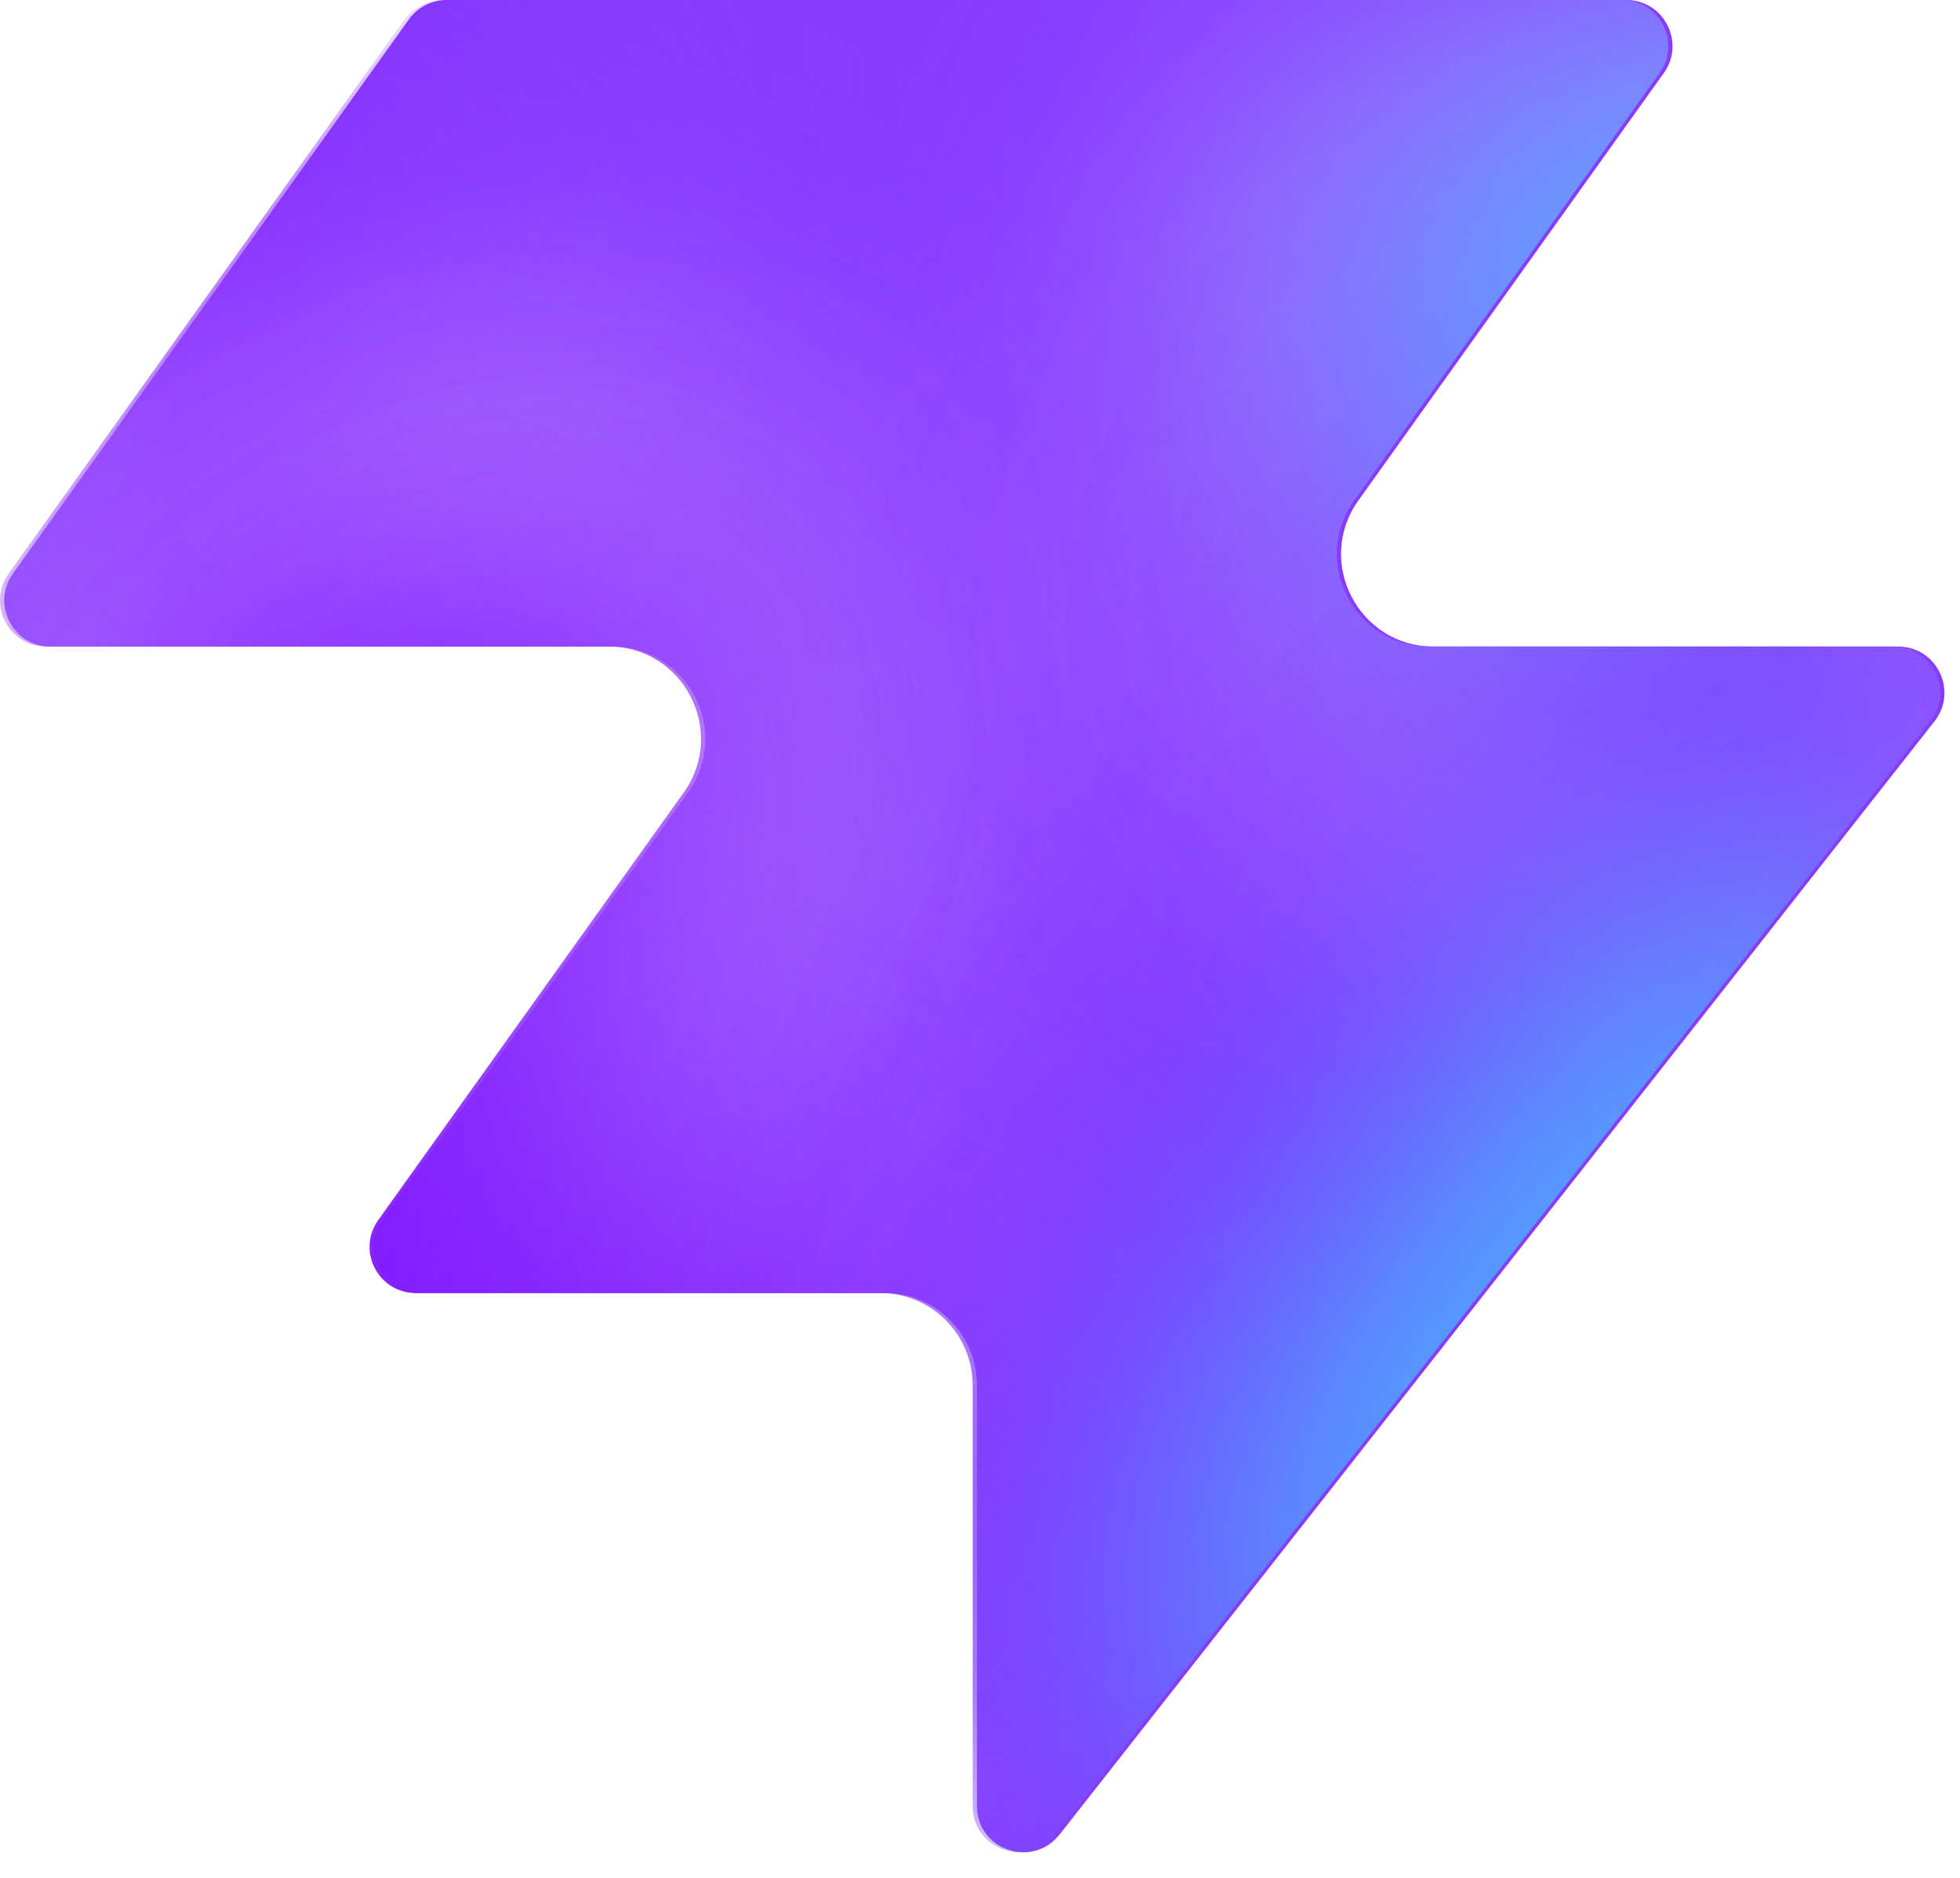
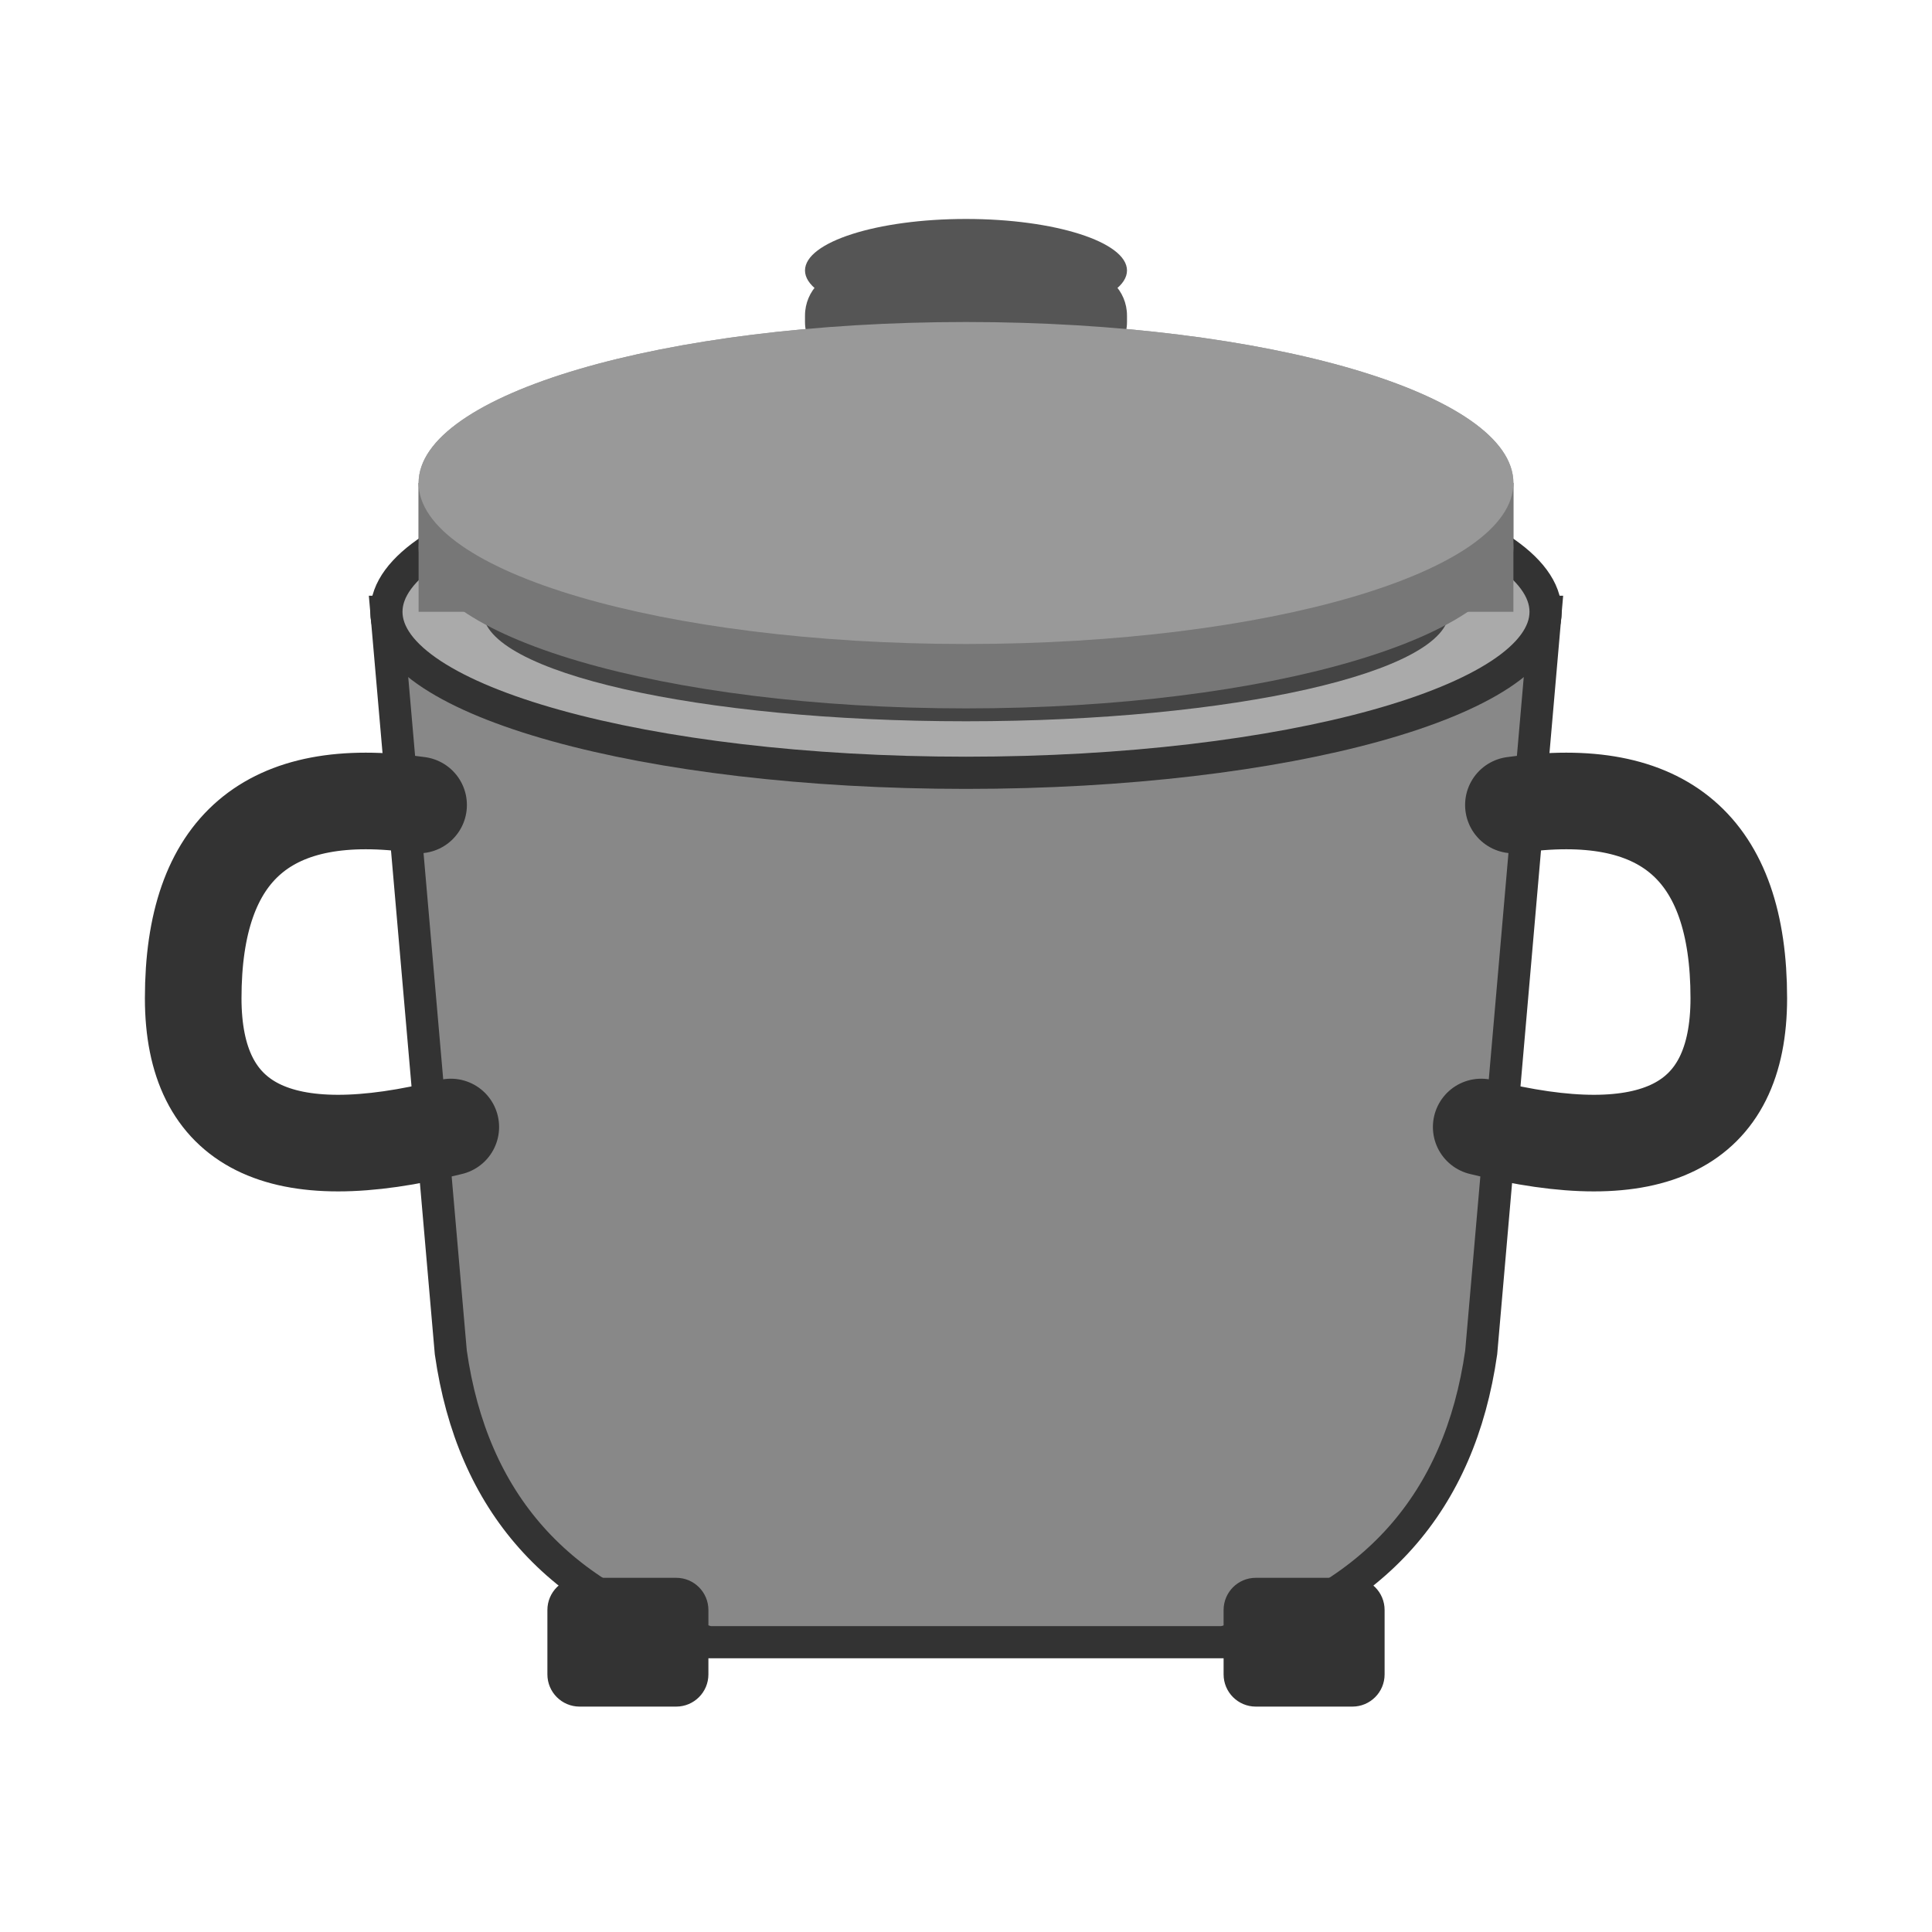
- <svg xmlns="http://www.w3.org/2000/svg" width="48" height="46" fill="none" viewBox="0 0 48 46">
-   <path fill="#863bff" d="M25.946 44.938c-.664.845-2.021.375-2.021-.698V33.937a2.26 2.26 0 0 0-2.262-2.262H10.287c-.92 0-1.456-1.04-.92-1.788l7.48-10.471c1.07-1.497 0-3.578-1.842-3.578H1.237c-.92 0-1.456-1.04-.92-1.788L10.013.474c.214-.297.556-.474.92-.474h28.894c.92 0 1.456 1.04.92 1.788l-7.48 10.471c-1.07 1.498 0 3.579 1.842 3.579h11.377c.943 0 1.473 1.088.89 1.83L25.947 44.94z" style="fill:#863bff;fill:color(display-p3 .525 .23 1);fill-opacity:1" />
-   <mask id="a" width="48" height="46" x="0" y="0" maskUnits="userSpaceOnUse" style="mask-type:alpha">
-     <path fill="#000" d="M25.842 44.938c-.664.844-2.021.375-2.021-.698V33.937a2.26 2.26 0 0 0-2.262-2.262H10.183c-.92 0-1.456-1.04-.92-1.788l7.48-10.471c1.07-1.498 0-3.579-1.842-3.579H1.133c-.92 0-1.456-1.04-.92-1.787L9.91.473c.214-.297.556-.474.92-.474h28.894c.92 0 1.456 1.04.92 1.788l-7.48 10.471c-1.07 1.498 0 3.578 1.842 3.578h11.377c.943 0 1.473 1.088.89 1.832L25.843 44.94z" style="fill:#000;fill-opacity:1" />
-   </mask>
-   <g mask="url(#a)">
-     <g filter="url(#b)">
-       <ellipse cx="5.508" cy="14.704" fill="#ede6ff" rx="5.508" ry="14.704" style="fill:#ede6ff;fill:color(display-p3 .927 .903 1);fill-opacity:1" transform="matrix(.00324 1 1 -.00324 -4.47 31.516)" />
-     </g>
-     <g filter="url(#c)">
-       <ellipse cx="10.399" cy="29.851" fill="#ede6ff" rx="10.399" ry="29.851" style="fill:#ede6ff;fill:color(display-p3 .927 .903 1);fill-opacity:1" transform="matrix(.00324 1 1 -.00324 -39.328 7.883)" />
-     </g>
-     <g filter="url(#d)">
-       <ellipse cx="5.508" cy="30.487" fill="#7e14ff" rx="5.508" ry="30.487" style="fill:#7e14ff;fill:color(display-p3 .492 .077 1);fill-opacity:1" transform="rotate(89.814 -25.913 -14.639)scale(1 -1)" />
-     </g>
-     <g filter="url(#e)">
-       <ellipse cx="5.508" cy="30.599" fill="#7e14ff" rx="5.508" ry="30.599" style="fill:#7e14ff;fill:color(display-p3 .492 .077 1);fill-opacity:1" transform="rotate(89.814 -32.644 -3.334)scale(1 -1)" />
-     </g>
-     <g filter="url(#f)">
-       <ellipse cx="5.508" cy="30.599" fill="#7e14ff" rx="5.508" ry="30.599" style="fill:#7e14ff;fill:color(display-p3 .492 .077 1);fill-opacity:1" transform="matrix(.00324 1 1 -.00324 -34.34 30.47)" />
-     </g>
-     <g filter="url(#g)">
-       <ellipse cx="14.072" cy="22.078" fill="#ede6ff" rx="14.072" ry="22.078" style="fill:#ede6ff;fill:color(display-p3 .927 .903 1);fill-opacity:1" transform="rotate(93.35 24.506 48.493)scale(-1 1)" />
-     </g>
-     <g filter="url(#h)">
-       <ellipse cx="3.47" cy="21.501" fill="#7e14ff" rx="3.47" ry="21.501" style="fill:#7e14ff;fill:color(display-p3 .492 .077 1);fill-opacity:1" transform="rotate(89.009 28.708 47.59)scale(-1 1)" />
-     </g>
-     <g filter="url(#i)">
-       <ellipse cx="3.47" cy="21.501" fill="#7e14ff" rx="3.47" ry="21.501" style="fill:#7e14ff;fill:color(display-p3 .492 .077 1);fill-opacity:1" transform="rotate(89.009 28.708 47.59)scale(-1 1)" />
-     </g>
-     <g filter="url(#j)">
-       <ellipse cx=".387" cy="8.972" fill="#7e14ff" rx="4.407" ry="29.108" style="fill:#7e14ff;fill:color(display-p3 .492 .077 1);fill-opacity:1" transform="rotate(39.51 .387 8.972)" />
-     </g>
-     <g filter="url(#k)">
-       <ellipse cx="47.523" cy="-6.092" fill="#7e14ff" rx="4.407" ry="29.108" style="fill:#7e14ff;fill:color(display-p3 .492 .077 1);fill-opacity:1" transform="rotate(37.892 47.523 -6.092)" />
-     </g>
-     <g filter="url(#l)">
-       <ellipse cx="41.412" cy="6.333" fill="#47bfff" rx="5.971" ry="9.665" style="fill:#47bfff;fill:color(display-p3 .28 .748 1);fill-opacity:1" transform="rotate(37.892 41.412 6.333)" />
-     </g>
-     <g filter="url(#m)">
-       <ellipse cx="-1.879" cy="38.332" fill="#7e14ff" rx="4.407" ry="29.108" style="fill:#7e14ff;fill:color(display-p3 .492 .077 1);fill-opacity:1" transform="rotate(37.892 -1.88 38.332)" />
-     </g>
-     <g filter="url(#n)">
-       <ellipse cx="-1.879" cy="38.332" fill="#7e14ff" rx="4.407" ry="29.108" style="fill:#7e14ff;fill:color(display-p3 .492 .077 1);fill-opacity:1" transform="rotate(37.892 -1.88 38.332)" />
-     </g>
-     <g filter="url(#o)">
-       <ellipse cx="35.651" cy="29.907" fill="#7e14ff" rx="4.407" ry="29.108" style="fill:#7e14ff;fill:color(display-p3 .492 .077 1);fill-opacity:1" transform="rotate(37.892 35.651 29.907)" />
-     </g>
-     <g filter="url(#p)">
-       <ellipse cx="38.418" cy="32.4" fill="#47bfff" rx="5.971" ry="15.297" style="fill:#47bfff;fill:color(display-p3 .28 .748 1);fill-opacity:1" transform="rotate(37.892 38.418 32.4)" />
-     </g>
-   </g>
-   <defs>
-     <filter id="b" width="60.045" height="41.654" x="-19.77" y="16.149" color-interpolation-filters="sRGB" filterUnits="userSpaceOnUse">
-       <feFlood flood-opacity="0" result="BackgroundImageFix" />
-       <feBlend in="SourceGraphic" in2="BackgroundImageFix" result="shape" />
-       <feGaussianBlur result="effect1_foregroundBlur_2002_17158" stdDeviation="7.659" />
-     </filter>
-     <filter id="c" width="90.34" height="51.437" x="-54.613" y="-7.533" color-interpolation-filters="sRGB" filterUnits="userSpaceOnUse">
-       <feFlood flood-opacity="0" result="BackgroundImageFix" />
-       <feBlend in="SourceGraphic" in2="BackgroundImageFix" result="shape" />
-       <feGaussianBlur result="effect1_foregroundBlur_2002_17158" stdDeviation="7.659" />
-     </filter>
-     <filter id="d" width="79.355" height="29.4" x="-49.64" y="2.03" color-interpolation-filters="sRGB" filterUnits="userSpaceOnUse">
-       <feFlood flood-opacity="0" result="BackgroundImageFix" />
-       <feBlend in="SourceGraphic" in2="BackgroundImageFix" result="shape" />
-       <feGaussianBlur result="effect1_foregroundBlur_2002_17158" stdDeviation="4.596" />
-     </filter>
-     <filter id="e" width="79.579" height="29.4" x="-45.045" y="20.029" color-interpolation-filters="sRGB" filterUnits="userSpaceOnUse">
-       <feFlood flood-opacity="0" result="BackgroundImageFix" />
-       <feBlend in="SourceGraphic" in2="BackgroundImageFix" result="shape" />
-       <feGaussianBlur result="effect1_foregroundBlur_2002_17158" stdDeviation="4.596" />
-     </filter>
-     <filter id="f" width="79.579" height="29.4" x="-43.513" y="21.178" color-interpolation-filters="sRGB" filterUnits="userSpaceOnUse">
-       <feFlood flood-opacity="0" result="BackgroundImageFix" />
-       <feBlend in="SourceGraphic" in2="BackgroundImageFix" result="shape" />
-       <feGaussianBlur result="effect1_foregroundBlur_2002_17158" stdDeviation="4.596" />
-     </filter>
-     <filter id="g" width="74.749" height="58.852" x="15.756" y="-17.901" color-interpolation-filters="sRGB" filterUnits="userSpaceOnUse">
-       <feFlood flood-opacity="0" result="BackgroundImageFix" />
-       <feBlend in="SourceGraphic" in2="BackgroundImageFix" result="shape" />
-       <feGaussianBlur result="effect1_foregroundBlur_2002_17158" stdDeviation="7.659" />
-     </filter>
-     <filter id="h" width="61.377" height="25.362" x="23.548" y="2.284" color-interpolation-filters="sRGB" filterUnits="userSpaceOnUse">
-       <feFlood flood-opacity="0" result="BackgroundImageFix" />
-       <feBlend in="SourceGraphic" in2="BackgroundImageFix" result="shape" />
-       <feGaussianBlur result="effect1_foregroundBlur_2002_17158" stdDeviation="4.596" />
-     </filter>
-     <filter id="i" width="61.377" height="25.362" x="23.548" y="2.284" color-interpolation-filters="sRGB" filterUnits="userSpaceOnUse">
-       <feFlood flood-opacity="0" result="BackgroundImageFix" />
-       <feBlend in="SourceGraphic" in2="BackgroundImageFix" result="shape" />
-       <feGaussianBlur result="effect1_foregroundBlur_2002_17158" stdDeviation="4.596" />
-     </filter>
-     <filter id="j" width="56.045" height="63.649" x="-27.636" y="-22.853" color-interpolation-filters="sRGB" filterUnits="userSpaceOnUse">
-       <feFlood flood-opacity="0" result="BackgroundImageFix" />
-       <feBlend in="SourceGraphic" in2="BackgroundImageFix" result="shape" />
-       <feGaussianBlur result="effect1_foregroundBlur_2002_17158" stdDeviation="4.596" />
-     </filter>
-     <filter id="k" width="54.814" height="64.646" x="20.116" y="-38.415" color-interpolation-filters="sRGB" filterUnits="userSpaceOnUse">
-       <feFlood flood-opacity="0" result="BackgroundImageFix" />
-       <feBlend in="SourceGraphic" in2="BackgroundImageFix" result="shape" />
-       <feGaussianBlur result="effect1_foregroundBlur_2002_17158" stdDeviation="4.596" />
-     </filter>
-     <filter id="l" width="33.541" height="35.313" x="24.641" y="-11.323" color-interpolation-filters="sRGB" filterUnits="userSpaceOnUse">
-       <feFlood flood-opacity="0" result="BackgroundImageFix" />
-       <feBlend in="SourceGraphic" in2="BackgroundImageFix" result="shape" />
-       <feGaussianBlur result="effect1_foregroundBlur_2002_17158" stdDeviation="4.596" />
-     </filter>
-     <filter id="m" width="54.814" height="64.646" x="-29.286" y="6.009" color-interpolation-filters="sRGB" filterUnits="userSpaceOnUse">
-       <feFlood flood-opacity="0" result="BackgroundImageFix" />
-       <feBlend in="SourceGraphic" in2="BackgroundImageFix" result="shape" />
-       <feGaussianBlur result="effect1_foregroundBlur_2002_17158" stdDeviation="4.596" />
-     </filter>
-     <filter id="n" width="54.814" height="64.646" x="-29.286" y="6.009" color-interpolation-filters="sRGB" filterUnits="userSpaceOnUse">
-       <feFlood flood-opacity="0" result="BackgroundImageFix" />
-       <feBlend in="SourceGraphic" in2="BackgroundImageFix" result="shape" />
-       <feGaussianBlur result="effect1_foregroundBlur_2002_17158" stdDeviation="4.596" />
-     </filter>
-     <filter id="o" width="54.814" height="64.646" x="8.244" y="-2.416" color-interpolation-filters="sRGB" filterUnits="userSpaceOnUse">
-       <feFlood flood-opacity="0" result="BackgroundImageFix" />
-       <feBlend in="SourceGraphic" in2="BackgroundImageFix" result="shape" />
-       <feGaussianBlur result="effect1_foregroundBlur_2002_17158" stdDeviation="4.596" />
-     </filter>
-     <filter id="p" width="39.409" height="43.623" x="18.713" y="10.588" color-interpolation-filters="sRGB" filterUnits="userSpaceOnUse">
-       <feFlood flood-opacity="0" result="BackgroundImageFix" />
-       <feBlend in="SourceGraphic" in2="BackgroundImageFix" result="shape" />
-       <feGaussianBlur result="effect1_foregroundBlur_2002_17158" stdDeviation="4.596" />
-     </filter>
-   </defs>
+ <svg xmlns="http://www.w3.org/2000/svg" width="300" height="300" viewBox="0 0 300 300">
+   <ellipse cx="150" cy="85" rx="85" ry="25" fill="#777" />
+   <rect x="65" y="75" width="170" height="20" fill="#777" />
+   <ellipse cx="150" cy="75" rx="85" ry="25" fill="#999" />
+   <rect x="125" y="42" width="50" height="15" rx="7" fill="#555" />
+   <ellipse cx="150" cy="42" rx="25" ry="8" fill="#555" />
+   <path d="M60 95        L70 210        Q75 245 110 255        L190 255        Q225 245 230 210        L240 95        Z" fill="#888" stroke="#333" stroke-width="5" />
+   <ellipse cx="150" cy="95" rx="90" ry="25" fill="#aaa" stroke="#333" stroke-width="5" />
+   <ellipse cx="150" cy="95" rx="75" ry="17" fill="#444" />
+   <path d="M65 125        Q30 120 30 155        Q30 185 70 175" fill="none" stroke="#333" stroke-width="15" stroke-linecap="round" />
+   <path d="M235 125        Q270 120 270 155        Q270 185 230 175" fill="none" stroke="#333" stroke-width="15" stroke-linecap="round" />
+   <rect x="85" y="245" width="25" height="20" rx="5" fill="#333" />
+   <rect x="190" y="245" width="25" height="20" rx="5" fill="#333" />
+   <ellipse cx="150" cy="85" rx="85" ry="25" fill="#777" />
+   <rect x="65" y="75" width="170" height="20" fill="#777" />
+   <ellipse cx="150" cy="75" rx="85" ry="25" fill="#999" />
</svg>
